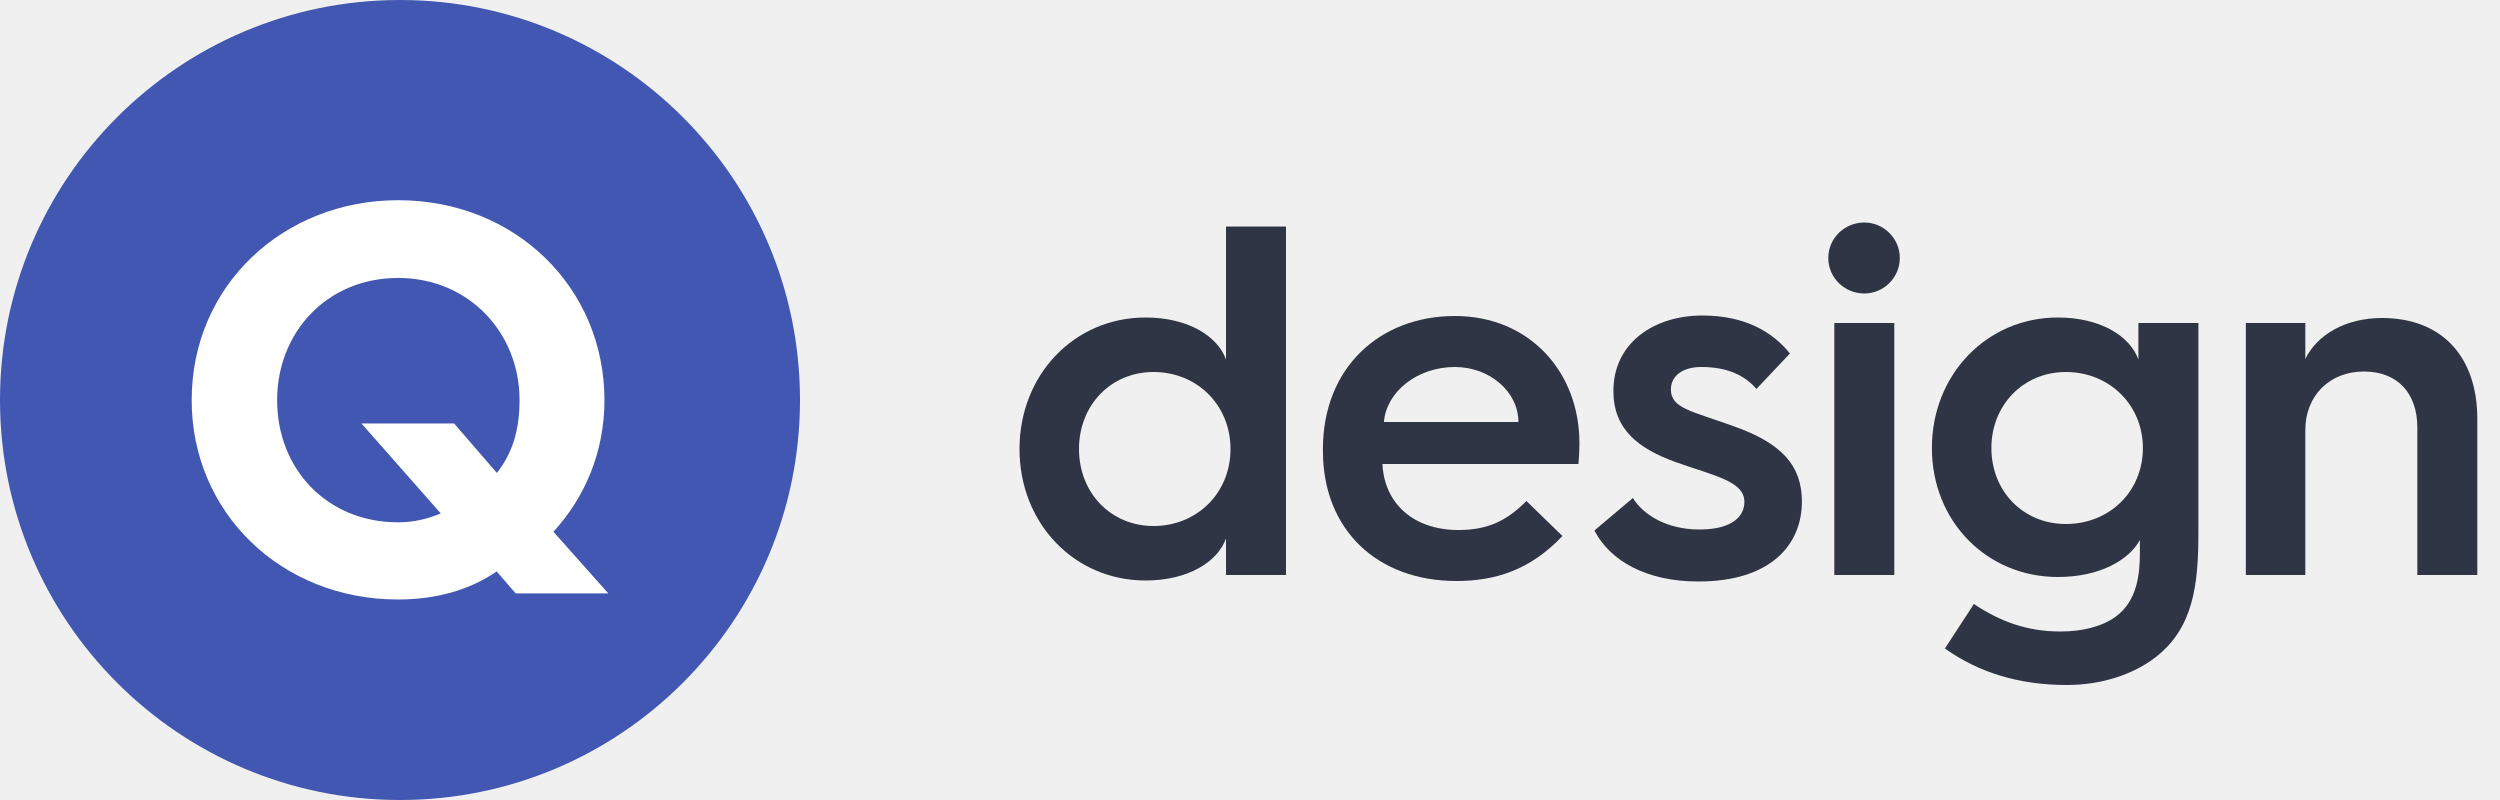
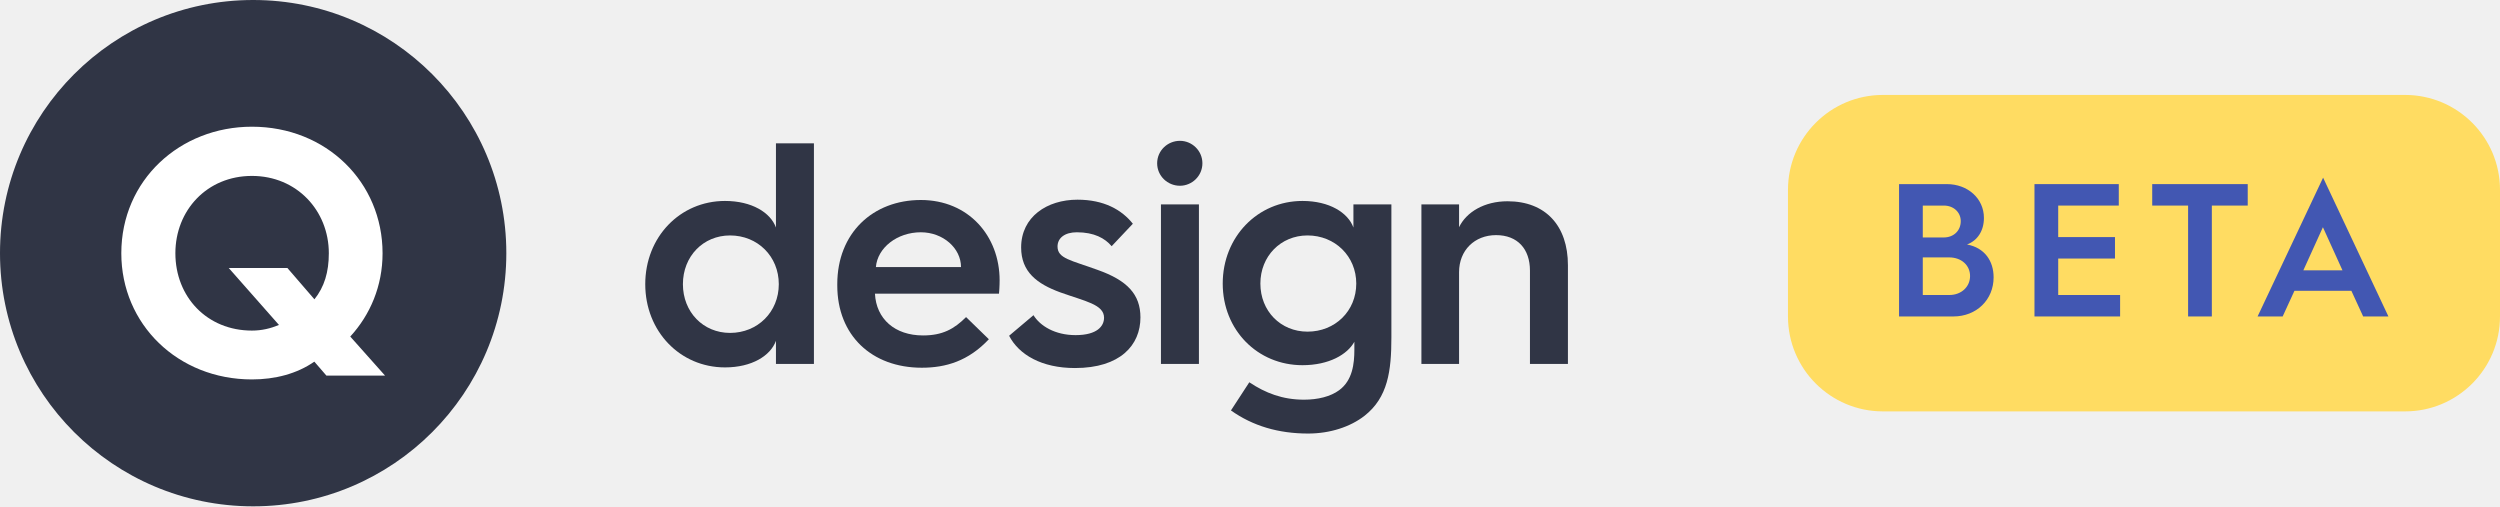
- <svg xmlns="http://www.w3.org/2000/svg" width="100" height="32" viewBox="0 0 100 32" fill="none">
-   <circle cx="16" cy="16" r="16" fill="#4257b2" />
-   <path fill-rule="evenodd" clip-rule="evenodd" d="M24.178 16.006C24.178 11.518 20.628 8.008 15.922 8.008C11.373 8.008 7.667 11.384 7.667 16.006C7.667 20.493 11.239 23.98 15.922 23.98C17.387 23.98 18.764 23.623 19.866 22.856L20.627 23.736H24.333L22.136 21.27C23.401 19.893 24.178 18.072 24.178 16.006ZM17.631 20.537C17.098 20.759 16.544 20.893 15.922 20.893C13.081 20.893 11.085 18.76 11.085 16.005C11.085 13.295 13.081 11.118 15.922 11.118C18.763 11.118 20.782 13.318 20.782 16.005C20.782 17.205 20.494 18.138 19.873 18.916L18.164 16.938H14.458L17.631 20.537Z" fill="white" />
+ <svg xmlns="http://www.w3.org/2000/svg" width="158" height="32" viewBox="0 0 158 32" fill="none">
+   <path d="M113 12C113 8.686 115.686 6 119 6H152C155.314 6 158 8.686 158 12V20C158 23.314 155.314 26 152 26H119C115.686 26 113 23.314 113 20V12Z" fill="#FFDC62" />
+   <path d="M120.02 20H123.452C124.916 20 125.996 18.944 125.996 17.528C125.996 16.484 125.42 15.656 124.316 15.452C124.988 15.2 125.384 14.576 125.384 13.772C125.384 12.536 124.352 11.636 123.044 11.636H120.02V20ZM121.52 15.008V12.992H122.852C123.476 12.992 123.92 13.424 123.92 13.976C123.92 14.576 123.476 15.008 122.84 15.008H121.52ZM121.52 18.644V16.268H123.188C123.968 16.268 124.508 16.772 124.508 17.444C124.508 18.128 123.956 18.644 123.2 18.644H121.52Z" fill="#4257B2" />
+   <path d="M128.579 20H133.991V18.644H130.079V16.34H133.667V14.984H130.079V12.992H133.907V11.636H128.579V20Z" fill="#4257B2" />
+   <path d="M138.288 20H139.788V12.992H142.056V11.636H136.02V12.992H138.288V20Z" fill="#4257B2" />
+   <path d="M142.68 20H144.264L145.008 18.38H148.608L149.352 20H150.948L146.82 11.228L142.68 20ZM145.572 17.084L146.808 14.36L148.044 17.084H145.572Z" fill="#4257B2" />
+   <circle cx="16" cy="16" r="16" fill="#303545" />
+   <path fill-rule="evenodd" clip-rule="evenodd" d="M24.178 16.006C24.178 11.518 20.627 8.008 15.922 8.008C11.373 8.008 7.667 11.384 7.667 16.006C7.667 20.493 11.239 23.98 15.922 23.98C17.387 23.98 18.764 23.623 19.866 22.856L20.627 23.736H24.333L22.136 21.27C23.401 19.893 24.178 18.072 24.178 16.006ZM17.631 20.537C17.098 20.759 16.544 20.893 15.922 20.893C13.081 20.893 11.084 18.76 11.084 16.005C11.084 13.295 13.081 11.118 15.922 11.118C18.763 11.118 20.782 13.318 20.782 16.005C20.782 17.205 20.494 18.138 19.872 18.916L18.164 16.938H14.457L17.631 20.537Z" fill="white" />
  <path d="M40.78 17.96C40.78 20.94 42.98 23.22 45.82 23.22C47.52 23.22 48.7 22.48 49.04 21.54V23H51.44V9.06H49.04V14.38C48.7 13.44 47.52 12.7 45.82 12.7C42.98 12.7 40.78 14.98 40.78 17.96ZM43.16 17.96C43.16 16.2 44.44 14.88 46.14 14.88C47.88 14.88 49.22 16.2 49.22 17.96C49.22 19.72 47.88 21.04 46.14 21.04C44.44 21.04 43.16 19.72 43.16 17.96Z" fill="#303545" />
-   <path d="M52.917 18.04C52.917 21.2 55.097 23.24 58.257 23.24C59.777 23.24 61.197 22.82 62.497 21.44L61.057 20.04C60.297 20.8 59.557 21.2 58.337 21.2C56.557 21.2 55.377 20.16 55.297 18.56H63.137C63.177 18.16 63.177 17.72 63.177 17.72C63.177 14.9 61.197 12.64 58.197 12.64C55.177 12.64 52.917 14.72 52.917 17.96V18.04ZM55.357 16.88C55.457 15.66 56.697 14.68 58.197 14.68C59.597 14.68 60.737 15.68 60.737 16.88H55.357Z" fill="#303545" />
+   <path d="M52.916 18.04C52.916 21.2 55.096 23.24 58.257 23.24C59.776 23.24 61.197 22.82 62.496 21.44L61.056 20.04C60.297 20.8 59.556 21.2 58.337 21.2C56.556 21.2 55.377 20.16 55.297 18.56H63.136C63.176 18.16 63.176 17.72 63.176 17.72C63.176 14.9 61.197 12.64 58.197 12.64C55.176 12.64 52.916 14.72 52.916 17.96V18.04ZM55.356 16.88C55.456 15.66 56.697 14.68 58.197 14.68C59.596 14.68 60.736 15.68 60.736 16.88H55.356Z" fill="#303545" />
  <path d="M63.776 21.22C64.396 22.42 65.836 23.26 67.936 23.26C70.816 23.26 72.076 21.8 72.076 20.06C72.076 18.6 71.236 17.72 69.376 17.06C67.676 16.44 66.836 16.34 66.836 15.58C66.836 15.04 67.296 14.68 68.056 14.68C69.156 14.68 69.836 15.06 70.256 15.56L71.596 14.14C70.896 13.26 69.776 12.62 68.096 12.62C66.176 12.62 64.536 13.7 64.536 15.64C64.536 17.18 65.536 17.94 67.016 18.48C68.576 19.04 69.776 19.24 69.776 20.08C69.776 20.6 69.356 21.18 67.976 21.18C66.676 21.18 65.736 20.6 65.316 19.92L63.776 21.22Z" fill="#303545" />
  <path d="M74.572 11.74C75.332 11.74 75.992 11.12 75.992 10.32C75.992 9.52 75.332 8.9 74.572 8.9C73.792 8.9 73.132 9.52 73.132 10.32C73.132 11.12 73.792 11.74 74.572 11.74ZM73.372 23H75.772V12.92H73.372V23Z" fill="#303545" />
  <path d="M79.656 17.92C79.656 16.2 80.936 14.88 82.636 14.88C84.376 14.88 85.716 16.2 85.716 17.92C85.716 19.66 84.376 20.96 82.636 20.96C80.936 20.96 79.656 19.66 79.656 17.92ZM77.276 17.92C77.276 20.86 79.476 23.08 82.316 23.08C83.996 23.08 85.156 22.4 85.596 21.6V22.1C85.596 23 85.476 24.04 84.636 24.66C84.096 25.06 83.296 25.26 82.416 25.26C81.056 25.26 79.976 24.84 78.956 24.16L77.796 25.94C79.176 26.92 80.796 27.4 82.676 27.4C84.056 27.4 85.336 26.98 86.236 26.28C87.716 25.12 87.936 23.44 87.936 21.32V12.92H85.536V14.38C85.196 13.44 84.016 12.7 82.316 12.7C79.476 12.7 77.276 14.98 77.276 17.92Z" fill="#303545" />
  <path d="M89.833 23H92.213V17.2C92.213 15.82 93.193 14.86 94.553 14.86C95.913 14.86 96.693 15.74 96.693 17.1V23H99.093V16.76C99.093 14.28 97.693 12.72 95.273 12.72C93.813 12.72 92.673 13.4 92.213 14.36V12.92H89.833V23Z" fill="#303545" />
</svg>
